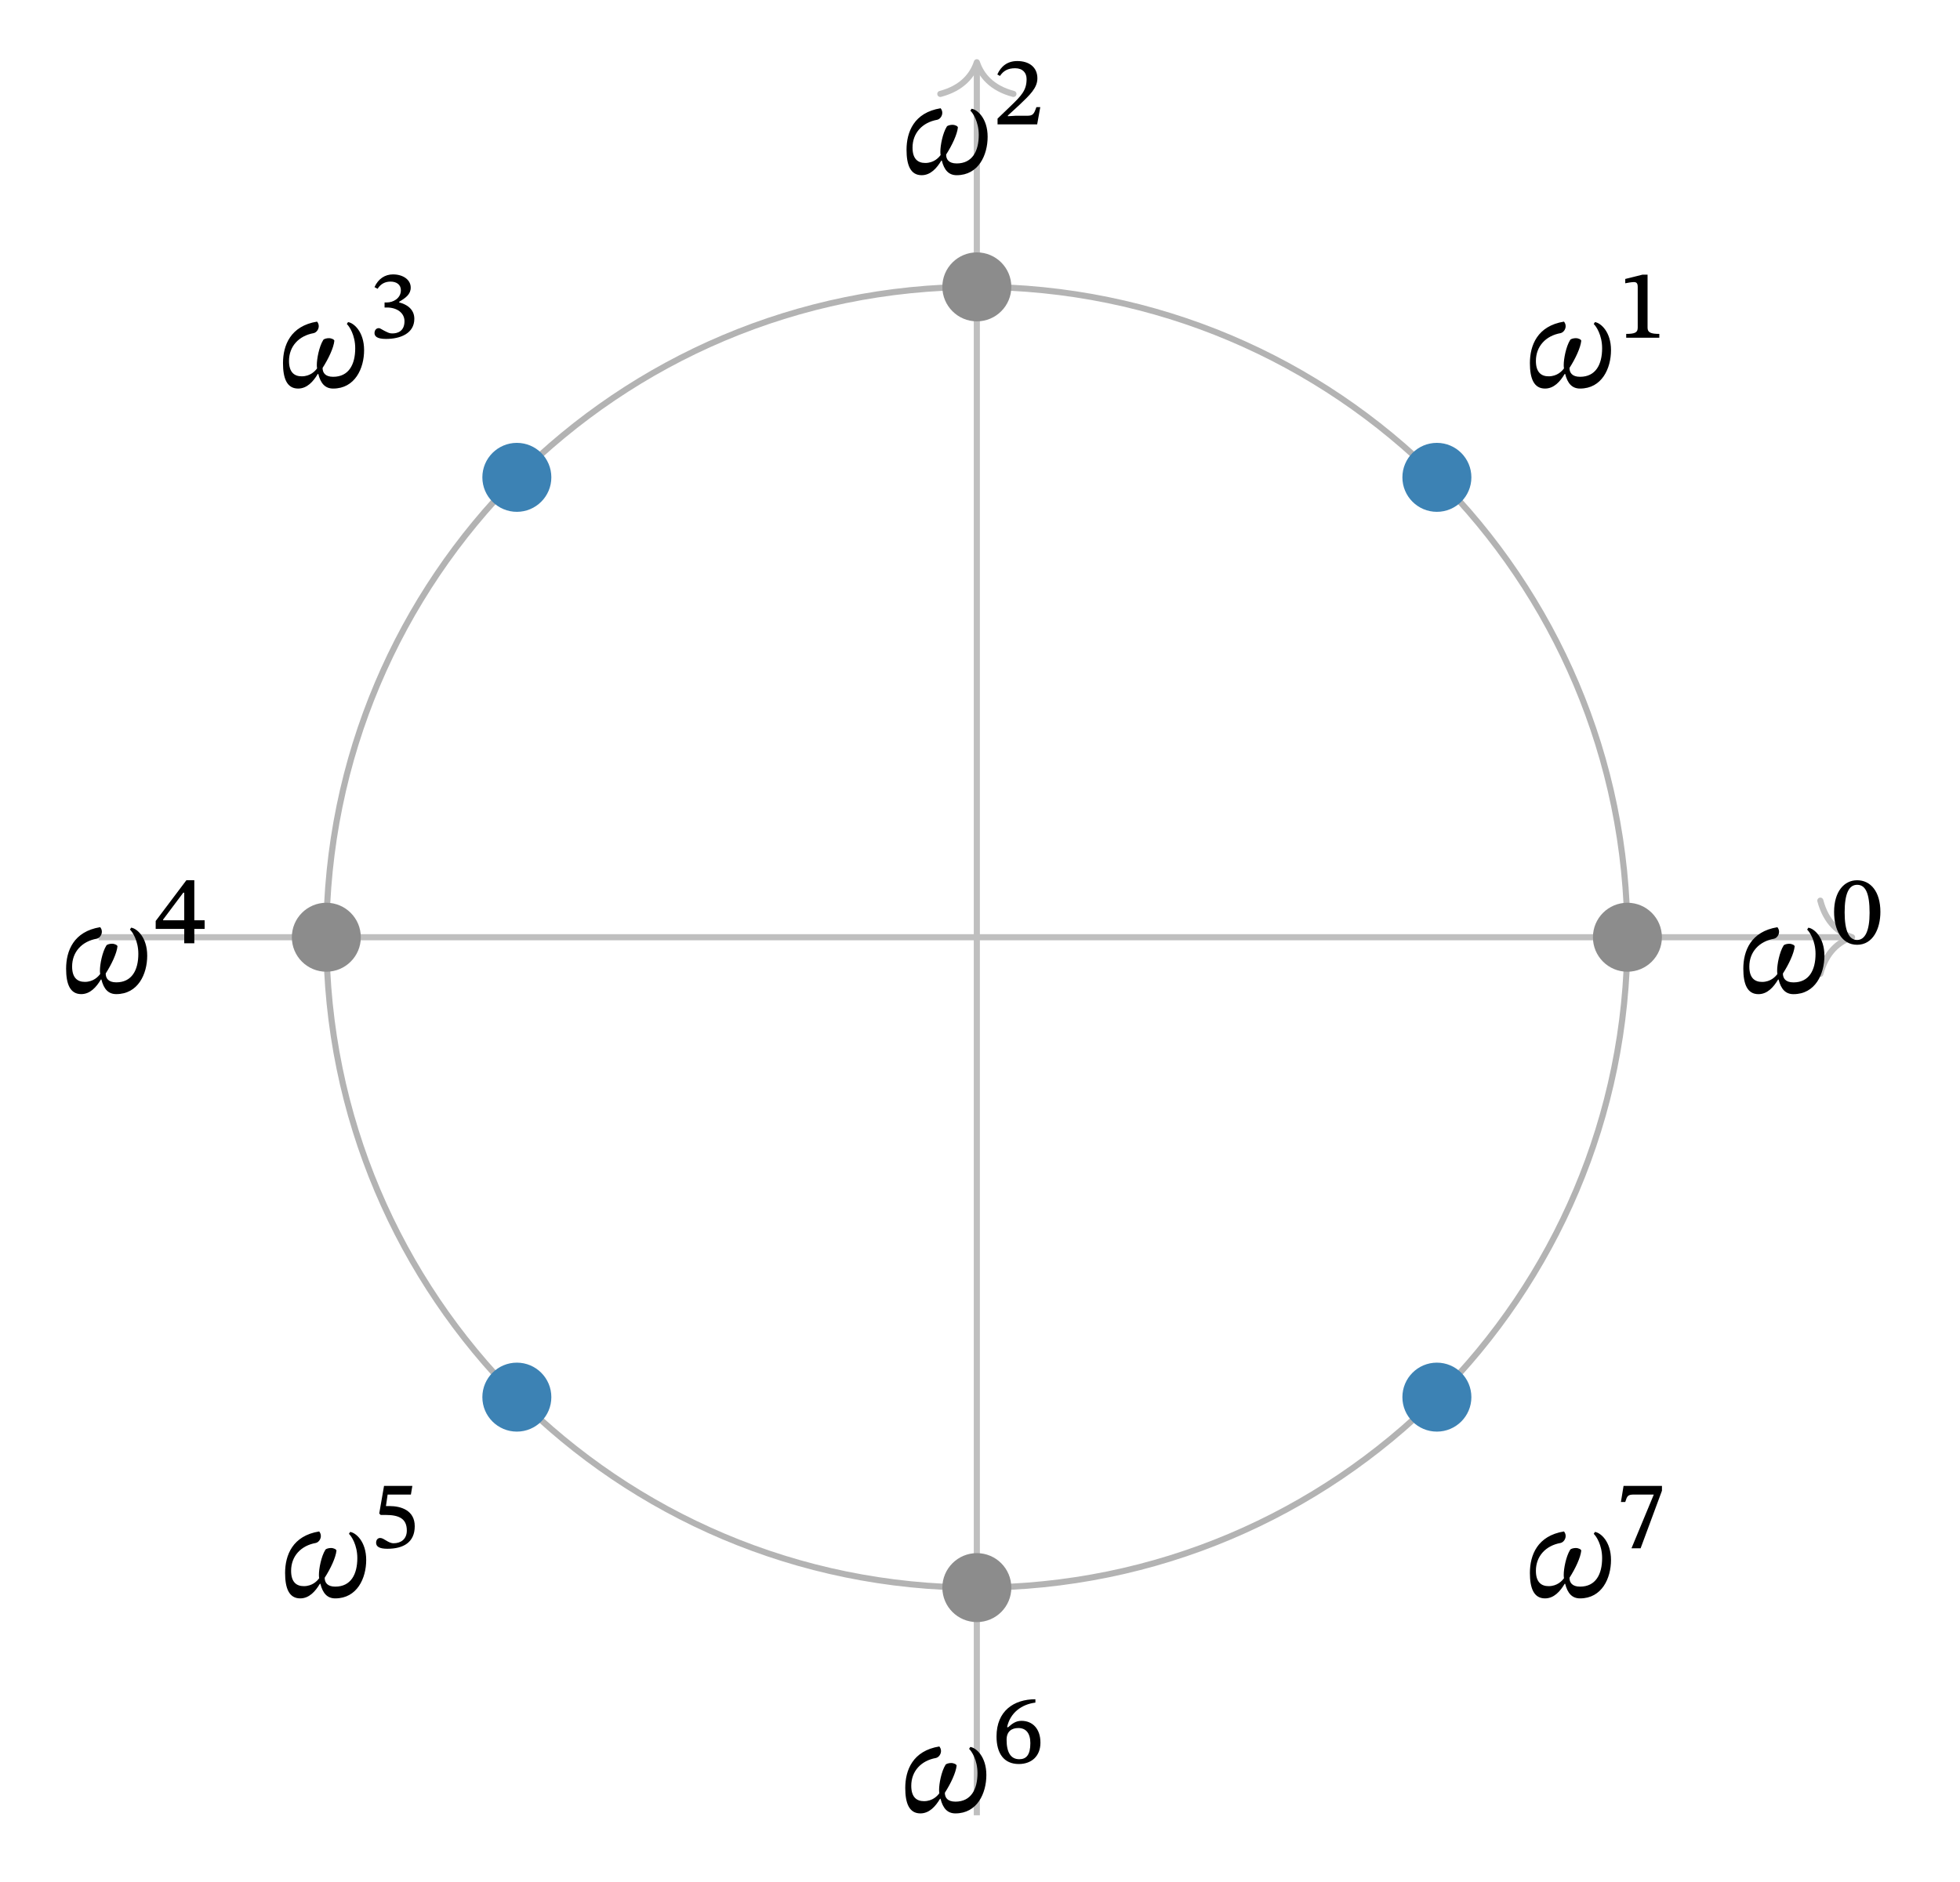
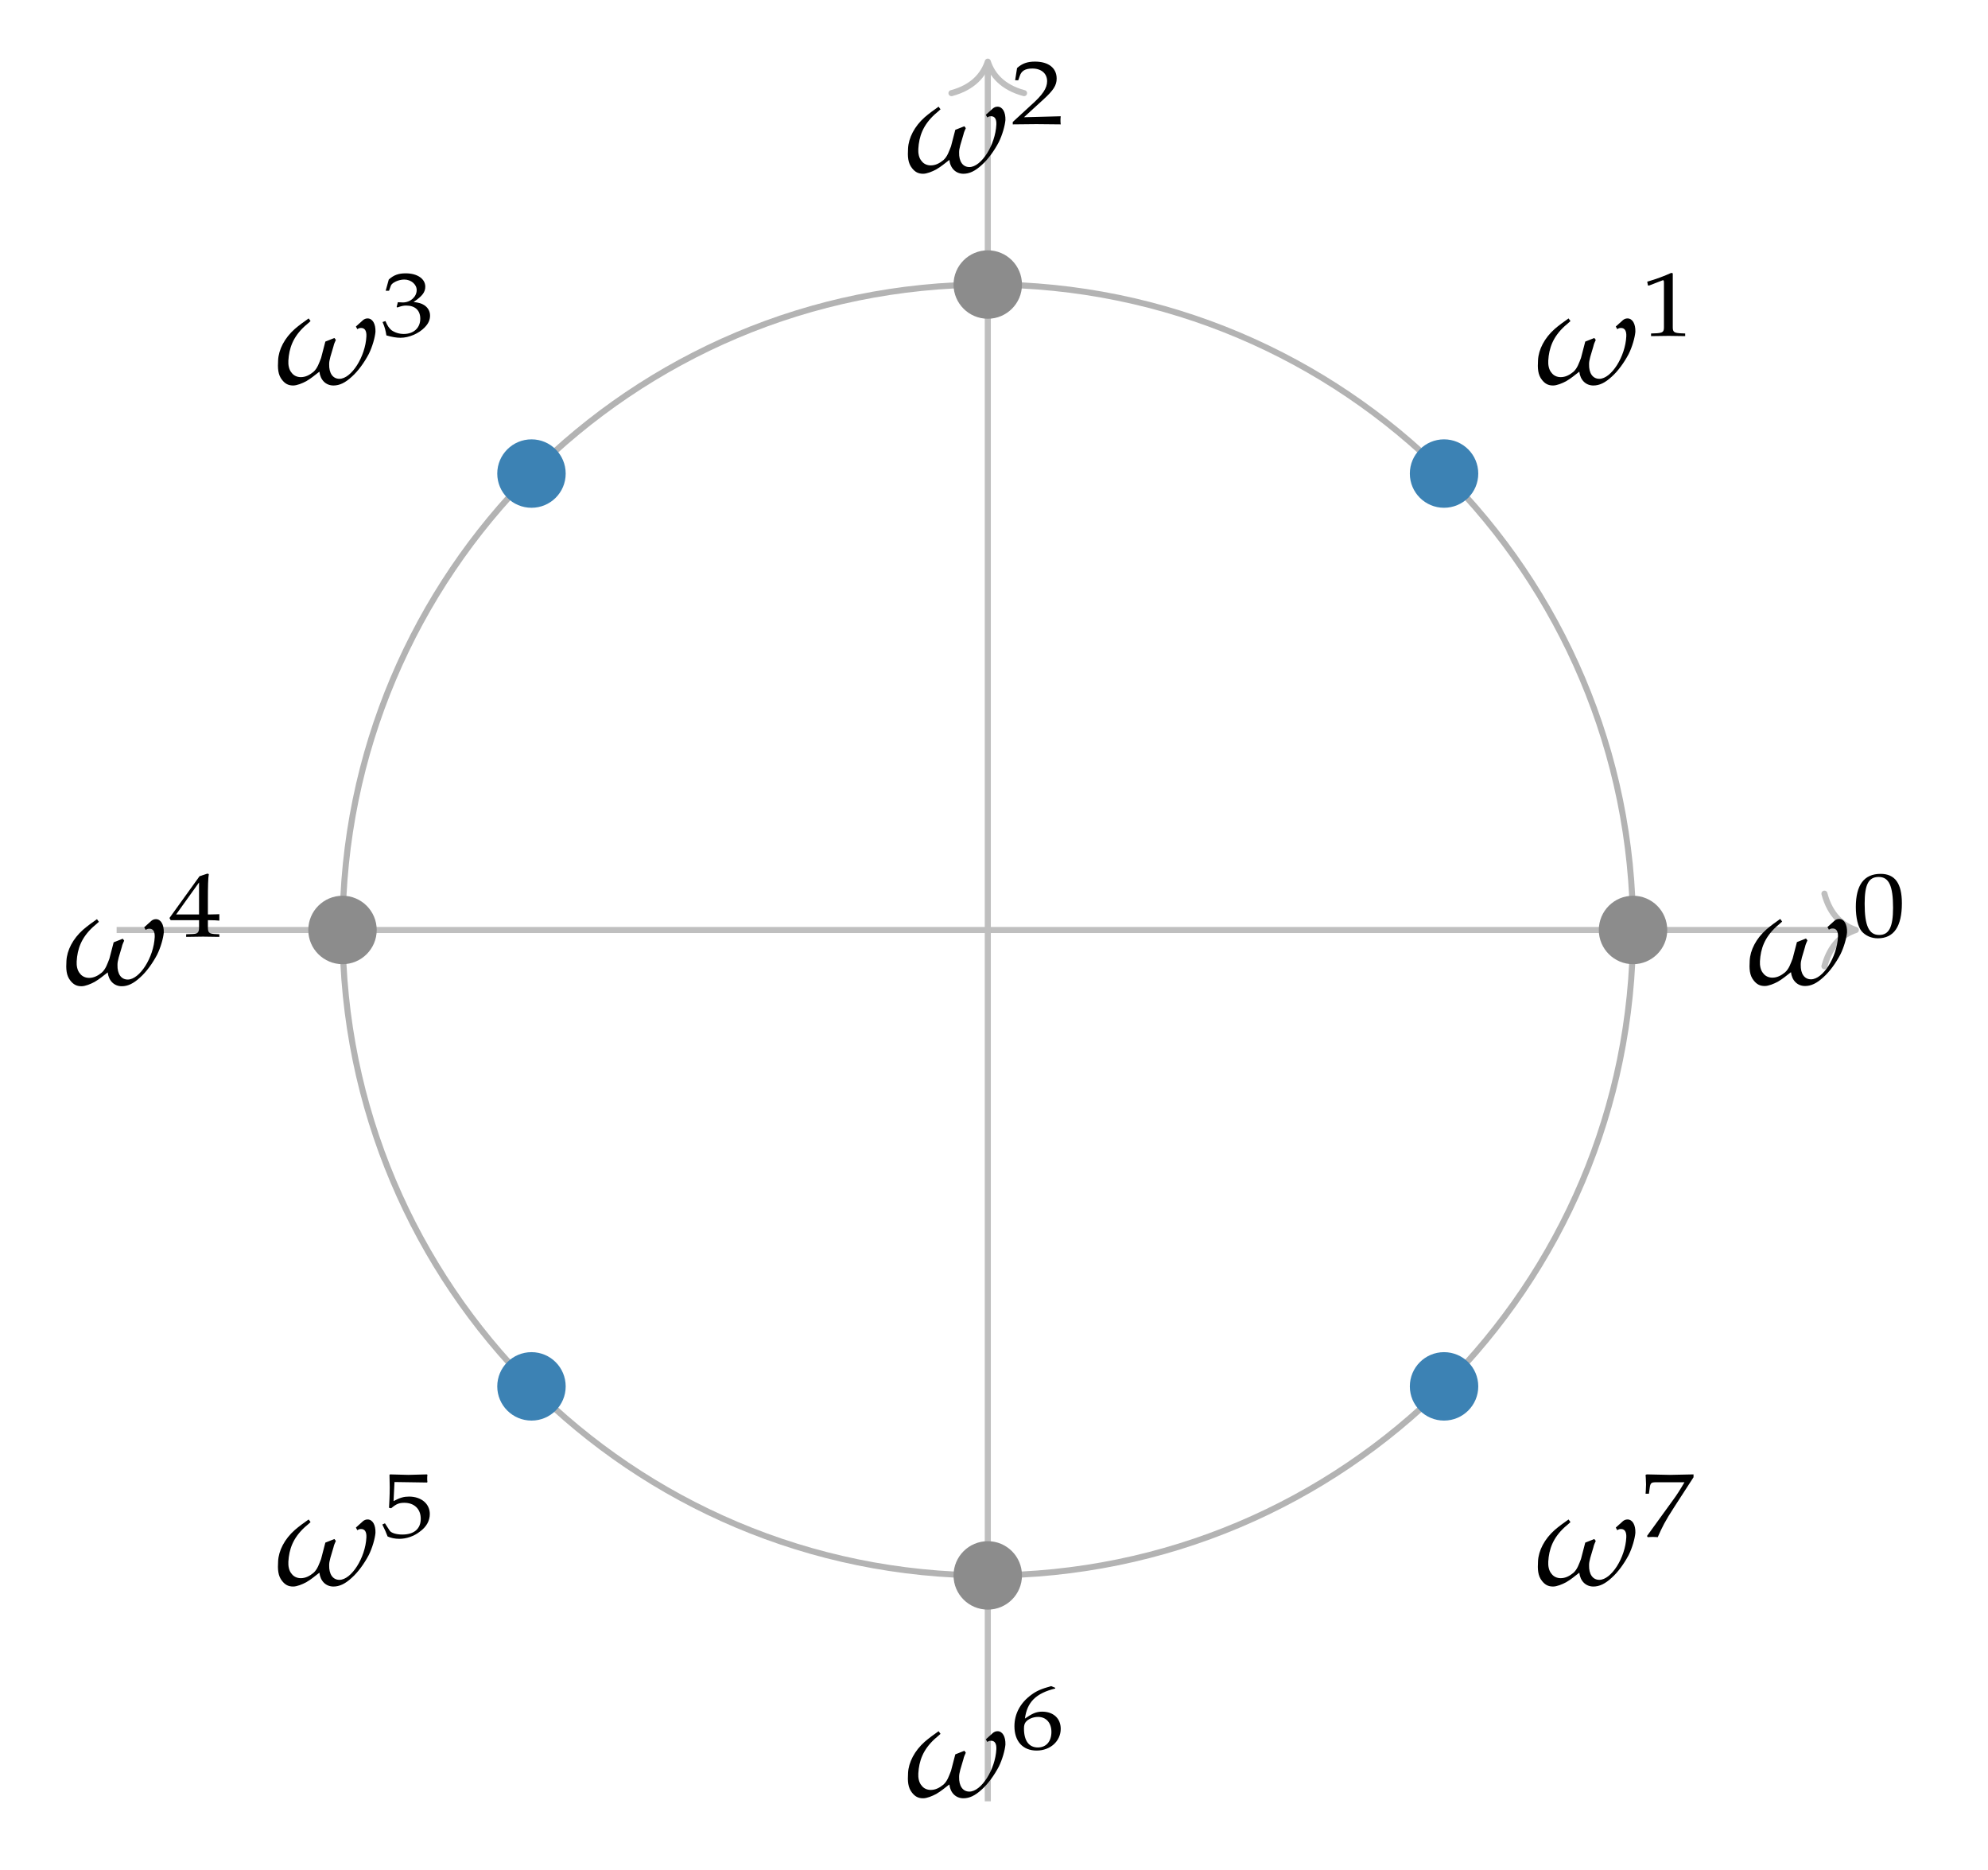
- <svg xmlns="http://www.w3.org/2000/svg" xmlns:xlink="http://www.w3.org/1999/xlink" width="127.63pt" height="122.54pt" viewBox="0 0 127.63 122.54">
+ <svg xmlns="http://www.w3.org/2000/svg" xmlns:xlink="http://www.w3.org/1999/xlink" width="130.18pt" height="122.38pt" viewBox="0 0 130.18 122.38">
  <defs>
    <g>
      <g id="glyph-0-0">
-         <path d="M 2.859 -1.25 C 3.25 -1.859 3.578 -2.562 3.625 -3.016 C 3.625 -3.094 3.453 -3.188 3.266 -3.188 C 3.125 -3.188 2.953 -3.141 2.906 -3.078 C 2.625 -2.625 2.484 -1.828 2.484 -1.453 C 2.484 -1.391 2.484 -1.297 2.5 -1.219 C 2.375 -1.047 2.062 -0.703 1.5 -0.703 C 1.031 -0.703 0.672 -0.953 0.672 -1.703 C 0.672 -2.656 1.312 -3.344 2.281 -3.516 C 2.469 -3.562 2.609 -3.766 2.609 -3.969 C 2.609 -4.094 2.562 -4.188 2.5 -4.266 C 0.766 -3.984 0.281 -2.719 0.281 -1.562 C 0.281 -0.578 0.531 0.094 1.266 0.094 C 1.844 0.094 2.25 -0.359 2.547 -0.859 L 2.578 -0.859 C 2.734 -0.234 3.031 0.094 3.547 0.094 C 4.969 0.094 5.562 -1.219 5.562 -2.406 C 5.562 -3.625 4.875 -4.188 4.516 -4.234 L 4.438 -4.109 C 4.594 -3.969 4.984 -3.391 4.984 -2.531 C 4.984 -1.469 4.562 -0.672 3.547 -0.672 C 3.016 -0.672 2.859 -0.953 2.859 -1.25 Z M 2.859 -1.25 " />
+         <path d="M 6.766 -3.422 C 6.781 -3.938 6.578 -4.297 6.25 -4.297 C 6.125 -4.297 6.031 -4.25 5.953 -4.188 L 5.484 -3.766 L 5.578 -3.594 C 5.672 -3.656 5.734 -3.672 5.828 -3.672 C 6.078 -3.672 6.188 -3.469 6.172 -3.125 C 6.109 -1.797 5.188 -0.344 4.406 -0.344 C 3.969 -0.344 3.719 -0.719 3.734 -1.297 C 3.734 -1.438 3.75 -1.547 3.812 -1.781 L 4.016 -2.469 C 4.047 -2.625 4.109 -2.75 4.172 -2.891 L 4.078 -3.016 L 3.484 -2.781 L 3.203 -1.703 C 3.078 -1.391 2.969 -1.031 2.703 -0.797 C 2.453 -0.594 2.188 -0.453 1.875 -0.453 C 1.625 -0.453 1.406 -0.562 1.281 -0.734 C 1.094 -0.938 1.047 -1.266 1.062 -1.531 C 1.109 -2.344 1.359 -3.078 2.141 -3.797 C 2.25 -3.891 2.422 -4.031 2.516 -4.125 L 2.391 -4.297 C 2.141 -4.125 1.734 -3.828 1.484 -3.609 C 0.812 -3.016 0.422 -2.25 0.391 -1.562 C 0.359 -1.047 0.375 -0.609 0.656 -0.266 C 0.844 -0.031 1.047 0.094 1.375 0.094 C 1.625 0.094 1.969 -0.047 2.234 -0.188 C 2.578 -0.391 2.766 -0.562 3.094 -0.812 C 3.156 -0.266 3.516 0.094 4.016 0.094 C 4.406 0.094 4.781 -0.078 5.219 -0.484 C 5.625 -0.844 6.031 -1.406 6.328 -1.969 C 6.562 -2.438 6.734 -3.047 6.766 -3.422 Z M 6.766 -3.422 " />
      </g>
      <g id="glyph-1-0">
-         <path d="M 3.312 -2.047 C 3.312 -3.375 2.672 -4.109 1.797 -4.109 C 0.953 -4.109 0.297 -3.375 0.297 -2.047 C 0.297 -0.891 0.781 0.094 1.797 0.094 C 2.828 0.094 3.312 -0.953 3.312 -2.047 Z M 2.609 -1.984 C 2.609 -0.812 2.312 -0.219 1.797 -0.219 C 1.281 -0.219 0.984 -0.781 0.984 -2.016 C 0.984 -3.25 1.266 -3.812 1.797 -3.812 C 2.344 -3.812 2.609 -3.266 2.609 -1.984 Z M 2.609 -1.984 " />
+         <path d="M 3.344 -2.172 C 3.344 -3.469 2.891 -4.094 1.953 -4.094 C 0.859 -4.094 0.328 -3.359 0.328 -1.922 C 0.328 -1.234 0.469 -0.625 0.703 -0.344 C 0.953 -0.047 1.344 0.125 1.766 0.125 C 2.828 0.125 3.344 -0.656 3.344 -2.172 Z M 2.766 -1.875 C 2.766 -0.609 2.5 -0.094 1.859 -0.094 C 1.188 -0.094 0.906 -0.688 0.906 -2.141 C 0.906 -3.391 1.156 -3.891 1.828 -3.891 C 2.5 -3.891 2.766 -3.297 2.766 -1.875 Z M 2.766 -1.875 " />
      </g>
      <g id="glyph-1-1">
-         <path d="M 2.812 0 L 2.812 -0.25 C 2.25 -0.25 2.047 -0.344 2.047 -0.656 L 2.047 -4.109 L 1.719 -4.109 L 0.594 -3.828 L 0.594 -3.547 C 0.719 -3.578 1.031 -3.625 1.156 -3.625 C 1.344 -3.625 1.406 -3.531 1.406 -3.297 L 1.406 -0.656 C 1.406 -0.344 1.234 -0.25 0.656 -0.25 L 0.656 0 Z M 2.812 0 " />
+         <path d="M 3.016 0.016 L 3.016 -0.156 L 2.656 -0.172 C 2.281 -0.203 2.203 -0.266 2.203 -0.562 L 2.203 -4.094 L 2.109 -4.125 C 1.656 -3.922 1.172 -3.734 0.531 -3.547 L 0.578 -3.297 L 0.656 -3.297 L 1.547 -3.641 L 1.578 -3.641 C 1.609 -3.641 1.625 -3.594 1.625 -3.453 L 1.625 -0.562 C 1.625 -0.266 1.547 -0.203 1.172 -0.172 L 0.781 -0.156 L 0.781 0.016 L 1.938 0 Z M 3.016 0.016 " />
      </g>
      <g id="glyph-1-2">
-         <path d="M 3.094 -1.125 L 2.844 -1.125 C 2.688 -0.688 2.625 -0.562 2.25 -0.562 L 1.5 -0.562 L 0.984 -0.531 L 0.984 -0.578 L 1.734 -1.266 C 2.422 -1.922 2.906 -2.375 2.906 -3 C 2.906 -3.719 2.375 -4.125 1.594 -4.125 C 0.953 -4.125 0.531 -3.781 0.297 -3.25 L 0.469 -3.156 C 0.688 -3.484 0.984 -3.656 1.453 -3.656 C 1.953 -3.656 2.203 -3.359 2.203 -2.953 C 2.203 -2.234 1.891 -1.891 1.141 -1.172 L 0.312 -0.375 L 0.312 0 L 2.891 0 Z M 3.094 -1.125 " />
+         <path d="M 3.375 0.016 C 3.359 -0.109 3.359 -0.172 3.359 -0.25 C 3.359 -0.328 3.359 -0.391 3.375 -0.516 L 0.969 -0.453 L 2.234 -1.609 C 2.906 -2.219 3.109 -2.547 3.109 -2.984 C 3.109 -3.672 2.578 -4.094 1.688 -4.094 C 1.188 -4.094 0.844 -3.969 0.516 -3.672 L 0.391 -2.875 L 0.594 -2.875 L 0.688 -3.141 C 0.797 -3.484 1.047 -3.641 1.516 -3.641 C 2.109 -3.641 2.484 -3.312 2.484 -2.812 C 2.484 -2.359 2.203 -1.922 1.406 -1.219 L 0.234 -0.141 L 0.234 0.016 L 1.781 0 Z M 3.375 0.016 " />
      </g>
      <g id="glyph-1-3">
-         <path d="M 0.547 -3.188 C 0.75 -3.516 1.047 -3.656 1.391 -3.656 C 1.766 -3.656 2.062 -3.469 2.062 -3.094 C 2.062 -2.578 1.578 -2.297 1.141 -2.297 L 1 -2.297 L 1 -1.969 L 1.156 -1.969 C 1.797 -1.969 2.297 -1.625 2.297 -1.078 C 2.297 -0.422 1.844 -0.281 1.516 -0.281 C 1.328 -0.281 1.266 -0.312 0.984 -0.453 C 0.75 -0.578 0.703 -0.625 0.625 -0.625 C 0.422 -0.625 0.344 -0.438 0.344 -0.312 C 0.344 -0.109 0.484 0.078 1.094 0.078 C 2.031 0.078 2.938 -0.281 2.938 -1.234 C 2.938 -1.844 2.469 -2.172 1.953 -2.297 L 1.953 -2.344 C 2.375 -2.594 2.703 -2.828 2.703 -3.266 C 2.703 -3.781 2.203 -4.125 1.547 -4.125 C 1.031 -4.125 0.594 -3.844 0.344 -3.297 Z M 0.547 -3.188 " />
+         <path d="M 3.328 -1.328 C 3.328 -1.609 3.188 -1.859 2.938 -2.016 C 2.766 -2.125 2.609 -2.172 2.25 -2.219 C 2.812 -2.594 3.016 -2.859 3.016 -3.219 C 3.016 -3.734 2.5 -4.094 1.734 -4.094 C 1.266 -4.094 0.953 -3.984 0.625 -3.688 L 0.422 -2.953 L 0.641 -2.953 L 0.766 -3.297 C 0.844 -3.484 1.266 -3.688 1.641 -3.688 C 2.078 -3.688 2.453 -3.375 2.453 -3 C 2.453 -2.562 2.047 -2.188 1.547 -2.188 C 1.5 -2.188 1.219 -2.203 1.219 -2.203 L 1.141 -1.891 L 1.188 -1.859 C 1.453 -1.953 1.578 -1.984 1.766 -1.984 C 2.344 -1.984 2.688 -1.672 2.688 -1.125 C 2.688 -0.516 2.25 -0.125 1.609 -0.125 C 1.297 -0.125 1.016 -0.219 0.797 -0.375 C 0.641 -0.516 0.547 -0.641 0.406 -0.969 L 0.219 -0.906 C 0.375 -0.547 0.422 -0.328 0.469 -0.031 C 0.844 0.078 1.141 0.125 1.391 0.125 C 1.953 0.125 2.594 -0.156 2.969 -0.547 C 3.219 -0.797 3.328 -1.047 3.328 -1.328 Z M 3.328 -1.328 " />
      </g>
      <g id="glyph-1-4">
-         <path d="M 3.406 -0.938 L 3.406 -1.5 L 2.734 -1.5 L 2.734 -4.109 L 2.219 -4.109 L 0.219 -1.453 L 0.219 -0.938 L 2.078 -0.938 L 2.078 0 L 2.734 0 L 2.734 -0.938 Z M 2.078 -1.5 L 0.703 -1.5 L 0.703 -1.547 L 2.016 -3.297 L 2.078 -3.297 Z M 2.078 -1.5 " />
+         <path d="M 3.391 0.016 L 3.391 -0.156 L 3.062 -0.172 C 2.719 -0.203 2.641 -0.266 2.641 -0.625 L 2.641 -1.078 C 3.062 -1.078 3.203 -1.062 3.391 -1.047 L 3.391 -1.469 C 3.391 -1.469 3.062 -1.453 2.828 -1.453 L 2.641 -1.453 L 2.641 -2.281 C 2.641 -3.344 2.656 -3.844 2.703 -4.094 L 2.609 -4.125 L 2.094 -3.953 L 0.125 -1.219 L 0.203 -1.078 L 2.062 -1.078 L 2.062 -0.625 C 2.062 -0.266 1.984 -0.188 1.641 -0.172 L 1.219 -0.156 L 1.219 0.016 L 2.328 0 Z M 2.062 -1.453 L 0.562 -1.453 L 2.062 -3.547 Z M 2.062 -1.453 " />
      </g>
      <g id="glyph-1-5">
-         <path d="M 2.578 -3.453 L 2.672 -4.016 L 0.828 -4.016 L 0.516 -2.219 L 0.609 -2.125 L 0.922 -2.125 C 1.797 -2.125 2.312 -1.891 2.312 -1.109 C 2.312 -0.531 1.906 -0.281 1.453 -0.281 C 1.094 -0.281 0.828 -0.625 0.578 -0.625 C 0.406 -0.625 0.312 -0.484 0.312 -0.312 C 0.312 -0.062 0.531 0.078 1.047 0.078 C 2.094 0.078 2.828 -0.344 2.828 -1.391 C 2.828 -2.422 1.938 -2.703 1.188 -2.703 L 0.953 -2.703 L 1.062 -3.453 Z M 2.578 -3.453 " />
+         <path d="M 3.312 -1.5 C 3.312 -2.172 2.75 -2.641 1.953 -2.641 C 1.625 -2.641 1.375 -2.578 0.938 -2.344 L 1 -3.594 L 3.125 -3.562 L 3.156 -3.594 C 3.141 -3.703 3.141 -3.734 3.141 -3.828 C 3.141 -3.922 3.141 -3.953 3.156 -4.062 L 3.125 -4.094 L 1.906 -4.062 L 0.703 -4.094 L 0.672 -4.062 L 0.688 -3.25 C 0.688 -2.719 0.656 -2.172 0.641 -1.906 L 0.781 -1.875 C 1.109 -2.156 1.297 -2.234 1.641 -2.234 C 2.297 -2.234 2.719 -1.828 2.719 -1.188 C 2.719 -0.531 2.281 -0.156 1.516 -0.156 C 1.141 -0.156 0.797 -0.25 0.688 -0.406 L 0.375 -0.891 L 0.203 -0.812 C 0.375 -0.469 0.453 -0.281 0.547 -0.031 C 0.75 0.062 1.016 0.125 1.312 0.125 C 1.781 0.125 2.281 -0.047 2.656 -0.344 C 3.094 -0.656 3.312 -1.062 3.312 -1.5 Z M 3.312 -1.5 " />
      </g>
      <g id="glyph-1-6">
-         <path d="M 2.859 -4.125 C 1.453 -4.125 0.328 -3.359 0.328 -1.703 C 0.328 -0.594 0.812 0.094 1.781 0.094 C 2.609 0.094 3.188 -0.422 3.188 -1.297 C 3.188 -2.203 2.672 -2.719 1.953 -2.719 C 1.578 -2.719 1.344 -2.531 1.078 -2.297 L 1.016 -2.312 C 1.219 -3.25 1.969 -3.797 2.859 -3.906 Z M 2.531 -1.266 C 2.531 -0.5 2.266 -0.219 1.812 -0.219 C 1.25 -0.219 0.984 -0.672 0.984 -1.484 C 0.984 -2.047 1.328 -2.25 1.75 -2.25 C 2.25 -2.25 2.531 -1.906 2.531 -1.266 Z M 2.531 -1.266 " />
+         <path d="M 3.375 -1.297 C 3.375 -1.984 2.891 -2.422 2.156 -2.422 C 1.75 -2.422 1.484 -2.281 1.031 -1.969 C 1.172 -3.047 1.75 -3.625 3.016 -3.938 L 3.016 -3.984 L 2.75 -4.094 C 2.078 -3.906 1.797 -3.781 1.438 -3.516 C 0.734 -3 0.344 -2.281 0.344 -1.469 C 0.344 -0.484 0.891 0.125 1.797 0.125 C 2.703 0.125 3.375 -0.5 3.375 -1.297 Z M 2.766 -1.094 C 2.766 -0.469 2.422 -0.078 1.875 -0.078 C 1.297 -0.078 0.969 -0.516 0.969 -1.312 C 0.969 -1.516 1 -1.625 1.078 -1.734 C 1.234 -1.938 1.562 -2.078 1.891 -2.078 C 2.422 -2.078 2.766 -1.688 2.766 -1.094 Z M 2.766 -1.094 " />
      </g>
      <g id="glyph-1-7">
-         <path d="M 2.984 -3.703 L 2.984 -4.016 L 0.484 -4.016 L 0.312 -2.969 L 0.594 -2.969 C 0.719 -3.359 0.75 -3.453 1.172 -3.453 L 2.453 -3.453 L 1 0.047 L 1.594 0.047 Z M 2.984 -3.703 " />
+         <path d="M 3.562 -3.906 L 3.562 -4.094 L 2.016 -4.062 L 0.5 -4.094 L 0.422 -4.062 C 0.422 -4.062 0.453 -3.688 0.453 -3.438 C 0.453 -3.203 0.422 -2.828 0.422 -2.828 L 0.641 -2.828 L 0.688 -3.172 C 0.734 -3.531 0.781 -3.578 1.109 -3.578 L 2.969 -3.578 C 2.688 -3.094 2.469 -2.75 2.203 -2.391 L 0.516 -0.062 L 0.562 0.016 C 0.562 0.016 0.766 0 0.891 0 C 1.016 0 1.219 0.016 1.219 0.016 C 1.5 -0.625 1.688 -1.016 2.297 -1.953 Z M 3.562 -3.906 " />
      </g>
    </g>
  </defs>
-   <path fill="none" stroke-width="0.399" stroke-linecap="butt" stroke-linejoin="miter" stroke="rgb(70%, 70%, 70%)" stroke-opacity="1" stroke-miterlimit="10" d="M 42.521 -0 C 42.521 23.482 23.485 42.518 -0.002 42.518 C -23.484 42.518 -42.52 23.482 -42.52 -0 C -42.52 -23.482 -23.484 -42.518 -0.002 -42.518 C 23.485 -42.518 42.521 -23.482 42.521 -0 Z M 42.521 -0 " transform="matrix(0.99626, 0, 0, -0.99626, 63.61091, 61.04288)" />
-   <path fill="none" stroke-width="0.399" stroke-linecap="butt" stroke-linejoin="miter" stroke="rgb(75%, 75%, 75%)" stroke-opacity="1" stroke-miterlimit="10" d="M -57.404 -0 L 57.005 -0 " transform="matrix(0.99626, 0, 0, -0.99626, 63.61091, 61.04288)" />
-   <path fill="none" stroke-width="0.399" stroke-linecap="round" stroke-linejoin="round" stroke="rgb(75%, 75%, 75%)" stroke-opacity="1" stroke-miterlimit="10" d="M -2.073 2.392 C -1.693 0.957 -0.85 0.278 0.001 -0 C -0.85 -0.278 -1.693 -0.957 -2.073 -2.392 " transform="matrix(0.99626, 0, 0, -0.99626, 120.6003, 61.04288)" />
-   <path fill="none" stroke-width="0.399" stroke-linecap="butt" stroke-linejoin="miter" stroke="rgb(75%, 75%, 75%)" stroke-opacity="1" stroke-miterlimit="10" d="M -0.002 -57.402 L -0.002 57.002 " transform="matrix(0.99626, 0, 0, -0.99626, 63.61091, 61.04288)" />
-   <path fill="none" stroke-width="0.399" stroke-linecap="round" stroke-linejoin="round" stroke="rgb(75%, 75%, 75%)" stroke-opacity="1" stroke-miterlimit="10" d="M -2.071 2.389 C -1.695 0.958 -0.848 0.28 -0.001 0.002 C -0.848 -0.281 -1.695 -0.955 -2.071 -2.39 " transform="matrix(0, -0.99626, -0.99626, 0, 63.61091, 4.053514)" />
-   <path fill-rule="nonzero" fill="rgb(54.999%, 54.999%, 54.999%)" fill-opacity="1" d="M 108.219 61.043 C 108.219 59.801 107.211 58.797 105.973 58.797 C 104.73 58.797 103.727 59.801 103.727 61.043 C 103.727 62.285 104.73 63.289 105.973 63.289 C 107.211 63.289 108.219 62.285 108.219 61.043 Z M 108.219 61.043 " />
+   <path fill="none" stroke-width="0.399" stroke-linecap="butt" stroke-linejoin="miter" stroke="rgb(70%, 70%, 70%)" stroke-opacity="1" stroke-miterlimit="10" d="M 42.522 -0.001 C 42.522 23.482 23.485 42.519 0.002 42.519 C -23.485 42.519 -42.518 23.482 -42.518 -0.001 C -42.518 -23.484 -23.485 -42.521 0.002 -42.521 C 23.485 -42.521 42.522 -23.484 42.522 -0.001 Z M 42.522 -0.001 " transform="matrix(0.99374, 0, 0, -0.99374, 64.68184, 60.88168)" />
+   <path fill="none" stroke-width="0.399" stroke-linecap="butt" stroke-linejoin="miter" stroke="rgb(75%, 75%, 75%)" stroke-opacity="1" stroke-miterlimit="10" d="M -57.404 -0.001 L 57.003 -0.001 " transform="matrix(0.99374, 0, 0, -0.99374, 64.68184, 60.88168)" />
+   <path fill="none" stroke-width="0.399" stroke-linecap="round" stroke-linejoin="round" stroke="rgb(75%, 75%, 75%)" stroke-opacity="1" stroke-miterlimit="10" d="M -2.071 2.393 C -1.694 0.958 -0.849 0.278 0 -0.001 C -0.849 -0.28 -1.694 -0.956 -2.071 -2.391 " transform="matrix(0.99374, 0, 0, -0.99374, 121.5271, 60.88168)" />
+   <path fill="none" stroke-width="0.399" stroke-linecap="butt" stroke-linejoin="miter" stroke="rgb(75%, 75%, 75%)" stroke-opacity="1" stroke-miterlimit="10" d="M 0.002 -57.403 L 0.002 57.004 " transform="matrix(0.99374, 0, 0, -0.99374, 64.68184, 60.88168)" />
+   <path fill="none" stroke-width="0.399" stroke-linecap="round" stroke-linejoin="round" stroke="rgb(75%, 75%, 75%)" stroke-opacity="1" stroke-miterlimit="10" d="M -2.074 2.392 C -1.693 0.957 -0.852 0.277 0.001 -0.002 C -0.852 -0.281 -1.693 -0.957 -2.074 -2.392 " transform="matrix(0, -0.99374, -0.99374, 0, 64.68184, 4.036449)" />
+   <path fill-rule="nonzero" fill="rgb(54.999%, 54.999%, 54.999%)" fill-opacity="1" d="M 109.176 60.883 C 109.176 59.645 108.172 58.641 106.938 58.641 C 105.699 58.641 104.695 59.645 104.695 60.883 C 104.695 62.117 105.699 63.121 106.938 63.121 C 108.172 63.121 109.176 62.117 109.176 60.883 Z M 109.176 60.883 " />
  <g fill="rgb(0%, 0%, 0%)" fill-opacity="1">
-     <use xlink:href="#glyph-0-0" x="113.239" y="64.656" />
+     <use xlink:href="#glyph-0-0" x="114.184" y="64.456" />
  </g>
  <g fill="rgb(0%, 0%, 0%)" fill-opacity="1">
-     <use xlink:href="#glyph-1-0" x="119.134" y="61.44" />
+     <use xlink:href="#glyph-1-0" x="121.197" y="61.302" />
  </g>
-   <path fill-rule="nonzero" fill="rgb(23.499%, 50.999%, 70.599%)" fill-opacity="1" d="M 95.812 31.09 C 95.812 29.848 94.805 28.844 93.566 28.844 C 92.324 28.844 91.32 29.848 91.32 31.09 C 91.32 32.328 92.324 33.336 93.566 33.336 C 94.805 33.336 95.812 32.328 95.812 31.09 Z M 95.812 31.09 " />
+   <path fill-rule="nonzero" fill="rgb(23.499%, 50.999%, 70.599%)" fill-opacity="1" d="M 96.801 31.004 C 96.801 29.766 95.797 28.762 94.559 28.762 C 93.324 28.762 92.32 29.766 92.32 31.004 C 92.32 32.242 93.324 33.242 94.559 33.242 C 95.797 33.242 96.801 32.242 96.801 31.004 Z M 96.801 31.004 " />
  <g fill="rgb(0%, 0%, 0%)" fill-opacity="1">
-     <use xlink:href="#glyph-0-0" x="99.342" y="25.213" />
+     <use xlink:href="#glyph-0-0" x="100.323" y="25.143" />
  </g>
  <g fill="rgb(0%, 0%, 0%)" fill-opacity="1">
-     <use xlink:href="#glyph-1-1" x="105.238" y="21.997" />
+     <use xlink:href="#glyph-1-1" x="107.335" y="21.988" />
  </g>
-   <path fill-rule="nonzero" fill="rgb(54.999%, 54.999%, 54.999%)" fill-opacity="1" d="M 65.855 18.684 C 65.855 17.441 64.852 16.438 63.609 16.438 C 62.371 16.438 61.363 17.441 61.363 18.684 C 61.363 19.922 62.371 20.93 63.609 20.93 C 64.852 20.93 65.855 19.922 65.855 18.684 Z M 65.855 18.684 " />
+   <path fill-rule="nonzero" fill="rgb(54.999%, 54.999%, 54.999%)" fill-opacity="1" d="M 66.922 18.629 C 66.922 17.391 65.918 16.387 64.684 16.387 C 63.445 16.387 62.441 17.391 62.441 18.629 C 62.441 19.863 63.445 20.867 64.684 20.867 C 65.918 20.867 66.922 19.863 66.922 18.629 Z M 66.922 18.629 " />
  <g fill="rgb(0%, 0%, 0%)" fill-opacity="1">
-     <use xlink:href="#glyph-0-0" x="58.75" y="11.317" />
+     <use xlink:href="#glyph-0-0" x="59.072" y="11.281" />
  </g>
  <g fill="rgb(0%, 0%, 0%)" fill-opacity="1">
-     <use xlink:href="#glyph-1-2" x="64.646" y="8.101" />
+     <use xlink:href="#glyph-1-2" x="66.084" y="8.127" />
  </g>
-   <path fill-rule="nonzero" fill="rgb(23.499%, 50.999%, 70.599%)" fill-opacity="1" d="M 35.902 31.09 C 35.902 29.848 34.898 28.844 33.656 28.844 C 32.418 28.844 31.41 29.848 31.41 31.09 C 31.41 32.328 32.418 33.336 33.656 33.336 C 34.898 33.336 35.902 32.328 35.902 31.09 Z M 35.902 31.09 " />
+   <path fill-rule="nonzero" fill="rgb(23.499%, 50.999%, 70.599%)" fill-opacity="1" d="M 37.043 31.004 C 37.043 29.766 36.043 28.762 34.805 28.762 C 33.566 28.762 32.562 29.766 32.562 31.004 C 32.562 32.242 33.566 33.242 34.805 33.242 C 36.043 33.242 37.043 32.242 37.043 31.004 Z M 37.043 31.004 " />
  <g fill="rgb(0%, 0%, 0%)" fill-opacity="1">
-     <use xlink:href="#glyph-0-0" x="18.147" y="25.213" />
+     <use xlink:href="#glyph-0-0" x="17.821" y="25.143" />
  </g>
  <g fill="rgb(0%, 0%, 0%)" fill-opacity="1">
-     <use xlink:href="#glyph-1-3" x="24.042" y="21.997" />
+     <use xlink:href="#glyph-1-3" x="24.833" y="21.988" />
  </g>
-   <path fill-rule="nonzero" fill="rgb(54.999%, 54.999%, 54.999%)" fill-opacity="1" d="M 23.496 61.043 C 23.496 59.801 22.488 58.797 21.25 58.797 C 20.008 58.797 19.004 59.801 19.004 61.043 C 19.004 62.285 20.008 63.289 21.25 63.289 C 22.488 63.289 23.496 62.285 23.496 61.043 Z M 23.496 61.043 " />
+   <path fill-rule="nonzero" fill="rgb(54.999%, 54.999%, 54.999%)" fill-opacity="1" d="M 24.668 60.883 C 24.668 59.645 23.664 58.641 22.43 58.641 C 21.191 58.641 20.188 59.645 20.188 60.883 C 20.188 62.117 21.191 63.121 22.43 63.121 C 23.664 63.121 24.668 62.117 24.668 60.883 Z M 24.668 60.883 " />
  <g fill="rgb(0%, 0%, 0%)" fill-opacity="1">
-     <use xlink:href="#glyph-0-0" x="4.024" y="64.653" />
+     <use xlink:href="#glyph-0-0" x="3.959" y="64.471" />
  </g>
  <g fill="rgb(0%, 0%, 0%)" fill-opacity="1">
-     <use xlink:href="#glyph-1-4" x="9.919" y="61.437" />
+     <use xlink:href="#glyph-1-4" x="10.972" y="61.317" />
  </g>
-   <path fill-rule="nonzero" fill="rgb(23.499%, 50.999%, 70.599%)" fill-opacity="1" d="M 35.902 90.996 C 35.902 89.758 34.898 88.75 33.656 88.75 C 32.418 88.75 31.41 89.758 31.41 90.996 C 31.41 92.238 32.418 93.242 33.656 93.242 C 34.898 93.242 35.902 92.238 35.902 90.996 Z M 35.902 90.996 " />
+   <path fill-rule="nonzero" fill="rgb(23.499%, 50.999%, 70.599%)" fill-opacity="1" d="M 37.043 90.762 C 37.043 89.523 36.043 88.52 34.805 88.52 C 33.566 88.52 32.562 89.523 32.562 90.762 C 32.562 91.996 33.566 93 34.805 93 C 36.043 93 37.043 91.996 37.043 90.762 Z M 37.043 90.762 " />
  <g fill="rgb(0%, 0%, 0%)" fill-opacity="1">
-     <use xlink:href="#glyph-0-0" x="18.284" y="104.01" />
+     <use xlink:href="#glyph-0-0" x="17.821" y="103.77" />
  </g>
  <g fill="rgb(0%, 0%, 0%)" fill-opacity="1">
-     <use xlink:href="#glyph-1-5" x="24.179" y="100.794" />
+     <use xlink:href="#glyph-1-5" x="24.833" y="100.616" />
  </g>
-   <path fill-rule="nonzero" fill="rgb(54.999%, 54.999%, 54.999%)" fill-opacity="1" d="M 65.855 103.402 C 65.855 102.164 64.852 101.156 63.609 101.156 C 62.371 101.156 61.363 102.164 61.363 103.402 C 61.363 104.645 62.371 105.648 63.609 105.648 C 64.852 105.648 65.855 104.645 65.855 103.402 Z M 65.855 103.402 " />
+   <path fill-rule="nonzero" fill="rgb(54.999%, 54.999%, 54.999%)" fill-opacity="1" d="M 66.922 103.137 C 66.922 101.898 65.918 100.895 64.684 100.895 C 63.445 100.895 62.441 101.898 62.441 103.137 C 62.441 104.375 63.445 105.375 64.684 105.375 C 65.918 105.375 66.922 104.375 66.922 103.137 Z M 66.922 103.137 " />
  <g fill="rgb(0%, 0%, 0%)" fill-opacity="1">
-     <use xlink:href="#glyph-0-0" x="58.667" y="118.014" />
+     <use xlink:href="#glyph-0-0" x="59.072" y="117.632" />
  </g>
  <g fill="rgb(0%, 0%, 0%)" fill-opacity="1">
-     <use xlink:href="#glyph-1-6" x="64.563" y="114.798" />
+     <use xlink:href="#glyph-1-6" x="66.084" y="114.477" />
  </g>
-   <path fill-rule="nonzero" fill="rgb(23.499%, 50.999%, 70.599%)" fill-opacity="1" d="M 95.812 90.996 C 95.812 89.758 94.805 88.75 93.566 88.75 C 92.324 88.75 91.32 89.758 91.32 90.996 C 91.32 92.238 92.324 93.242 93.566 93.242 C 94.805 93.242 95.812 92.238 95.812 90.996 Z M 95.812 90.996 " />
+   <path fill-rule="nonzero" fill="rgb(23.499%, 50.999%, 70.599%)" fill-opacity="1" d="M 96.801 90.762 C 96.801 89.523 95.797 88.52 94.559 88.52 C 93.324 88.52 92.32 89.523 92.32 90.762 C 92.32 91.996 93.324 93 94.559 93 C 95.797 93 96.801 91.996 96.801 90.762 Z M 96.801 90.762 " />
  <g fill="rgb(0%, 0%, 0%)" fill-opacity="1">
-     <use xlink:href="#glyph-0-0" x="99.342" y="104.01" />
+     <use xlink:href="#glyph-0-0" x="100.323" y="103.77" />
  </g>
  <g fill="rgb(0%, 0%, 0%)" fill-opacity="1">
-     <use xlink:href="#glyph-1-7" x="105.238" y="100.794" />
+     <use xlink:href="#glyph-1-7" x="107.335" y="100.616" />
  </g>
</svg>
